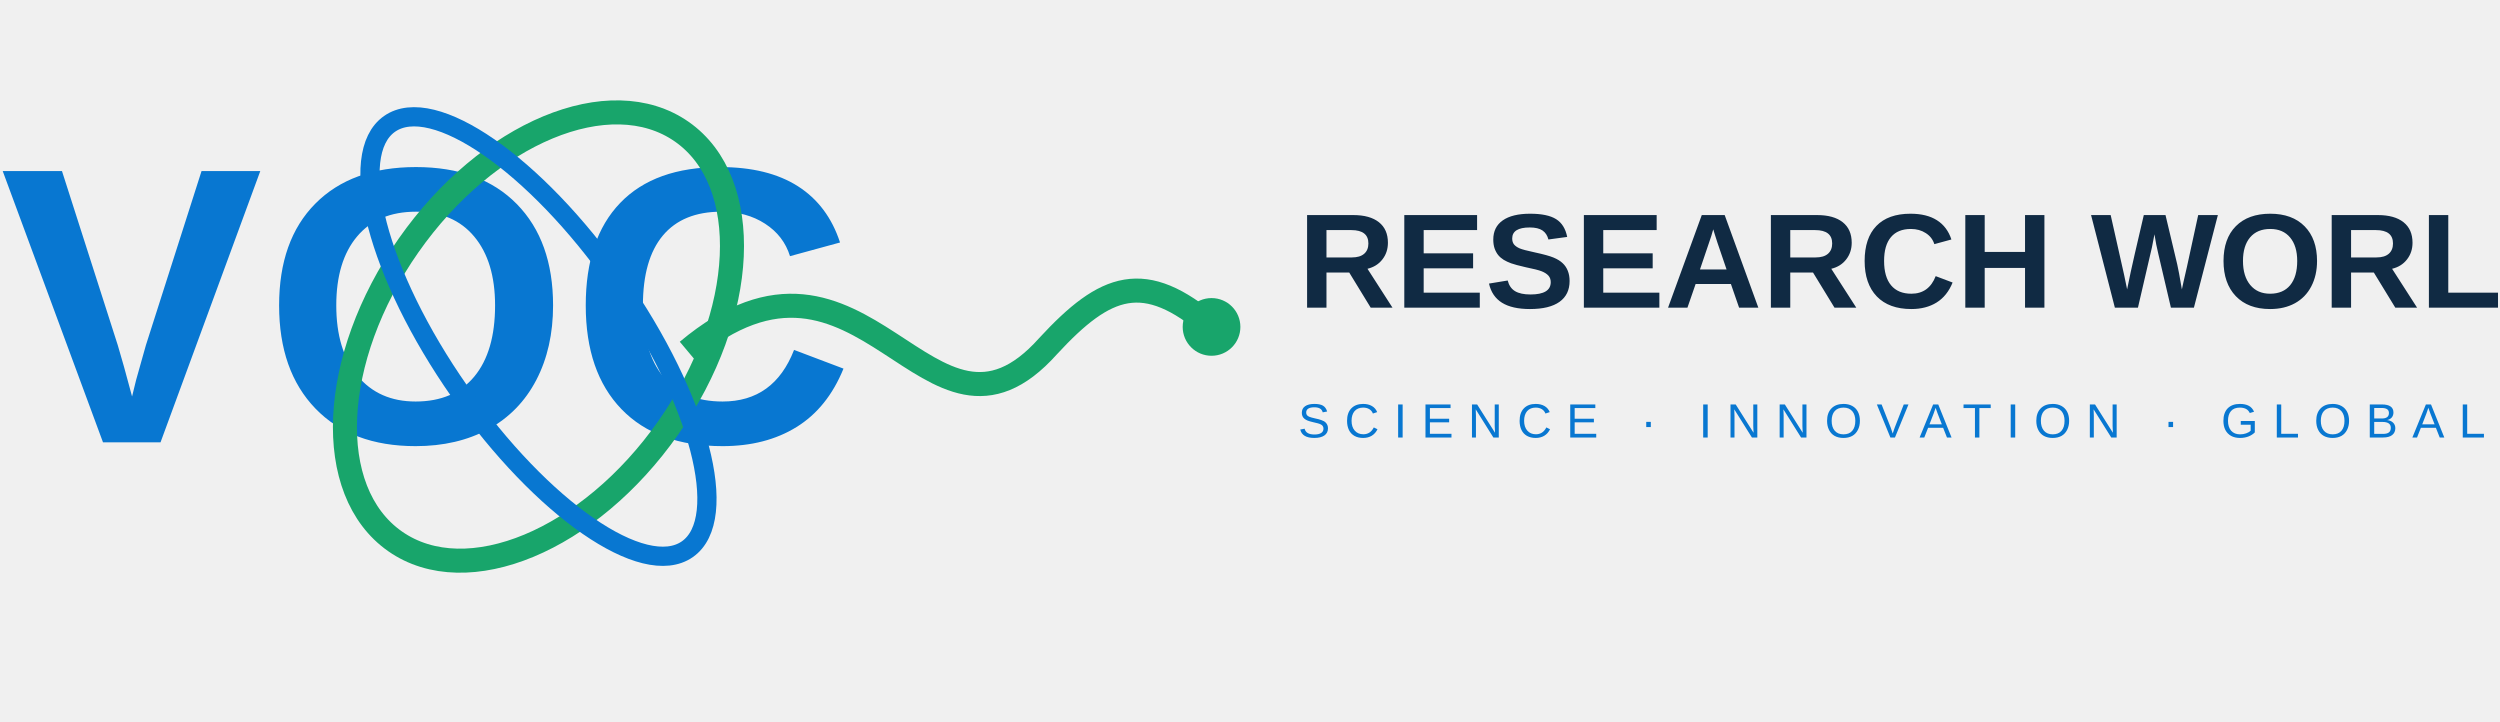
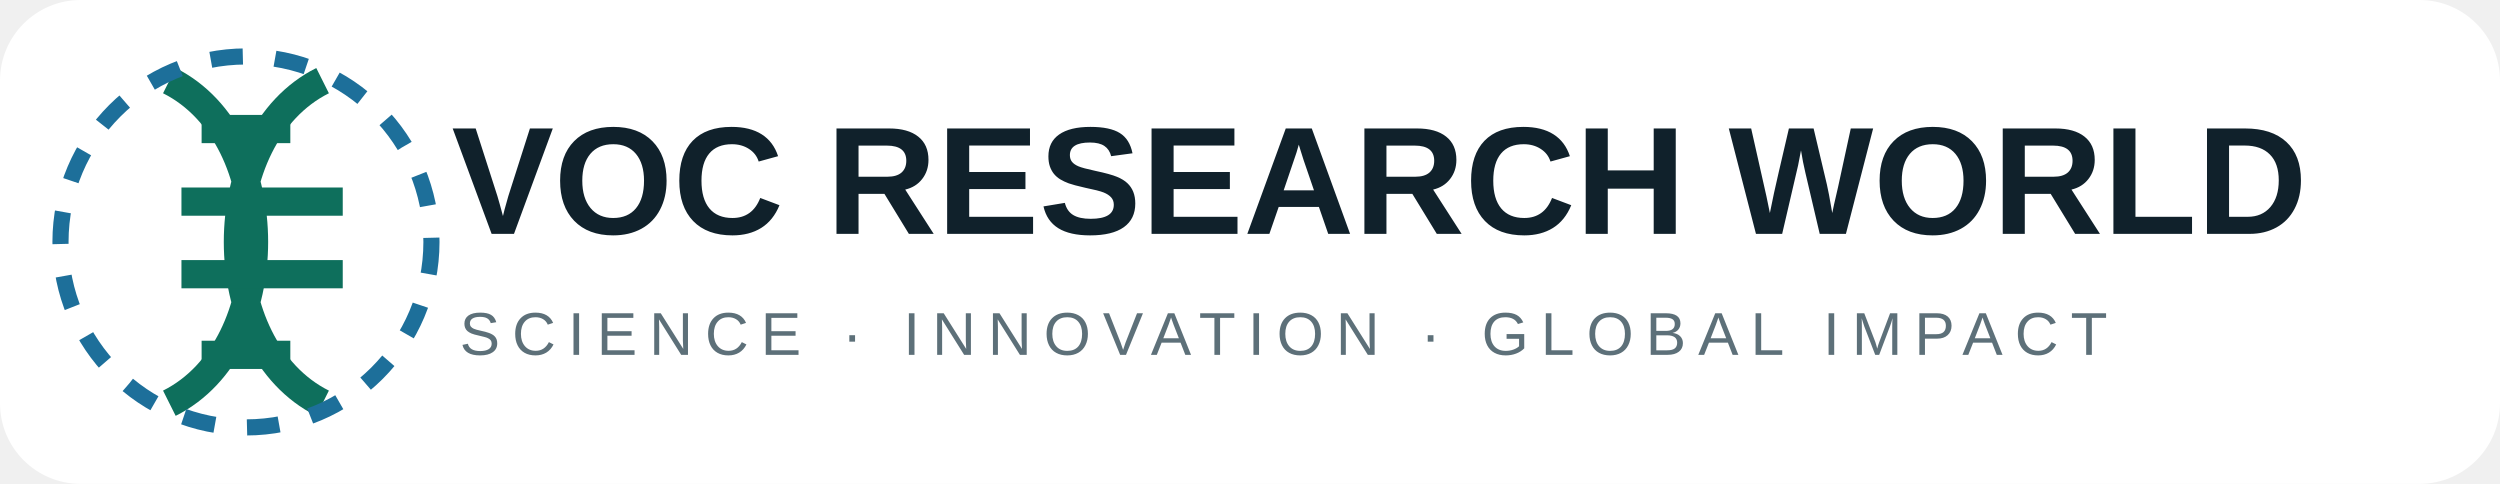
- <svg xmlns="http://www.w3.org/2000/svg" viewBox="0 0 520 150" role="img" aria-label="VOC Research World logo">
-   <rect width="520" height="150" fill="white" fill-opacity="0" />
-   <text x="0" y="92" font-family="Arial, sans-serif" font-size="82" font-weight="800" fill="#0877d1">VOC</text>
-   <ellipse cx="112" cy="70" rx="33" ry="52" fill="none" stroke="#18a56b" stroke-width="5" transform="rotate(35 112 70)" />
-   <ellipse cx="112" cy="70" rx="20" ry="54" fill="none" stroke="#0877d1" stroke-width="4" transform="rotate(-35 112 70)" />
-   <path d="M143 73 C180 42 193 100 218 72 C230 59 238 56 252 68" fill="none" stroke="#18a56b" stroke-width="5" />
-   <circle cx="252" cy="68" r="6" fill="#18a56b" />
-   <text x="270" y="64" font-family="Arial, sans-serif" font-size="28" font-weight="800" fill="#102a43">RESEARCH WORLD</text>
-   <text x="270" y="91" font-family="Arial, sans-serif" font-size="10" letter-spacing="3" fill="#0877d1">SCIENCE · INNOVATION · GLOBAL IMPACT</text>
+ <svg xmlns="http://www.w3.org/2000/svg" viewBox="0 0 620 120" role="img" aria-labelledby="title desc">
+   <rect width="620" height="120" rx="20" fill="#ffffff" />
+   <g fill="none" stroke="#0e6f5c" stroke-width="7">
+     <path d="M42 20c28 14 28 66 0 80M80 20c-28 14-28 66 0 80" />
+     <path d="M50 32h22M45 50h40M45 68h40M50 88h22" />
+   </g>
+   <circle cx="61" cy="60" r="46" fill="none" stroke="#1d6f9a" stroke-width="4" stroke-dasharray="8 8" />
+   <text x="112" y="58" font-family="Arial, sans-serif" font-size="38" font-weight="800" fill="#10212b">VOC RESEARCH WORLD</text>
+   <text x="114" y="88" font-family="Arial, sans-serif" font-size="15" letter-spacing="3" fill="#5d7079">SCIENCE · INNOVATION · GLOBAL IMPACT</text>
</svg>
